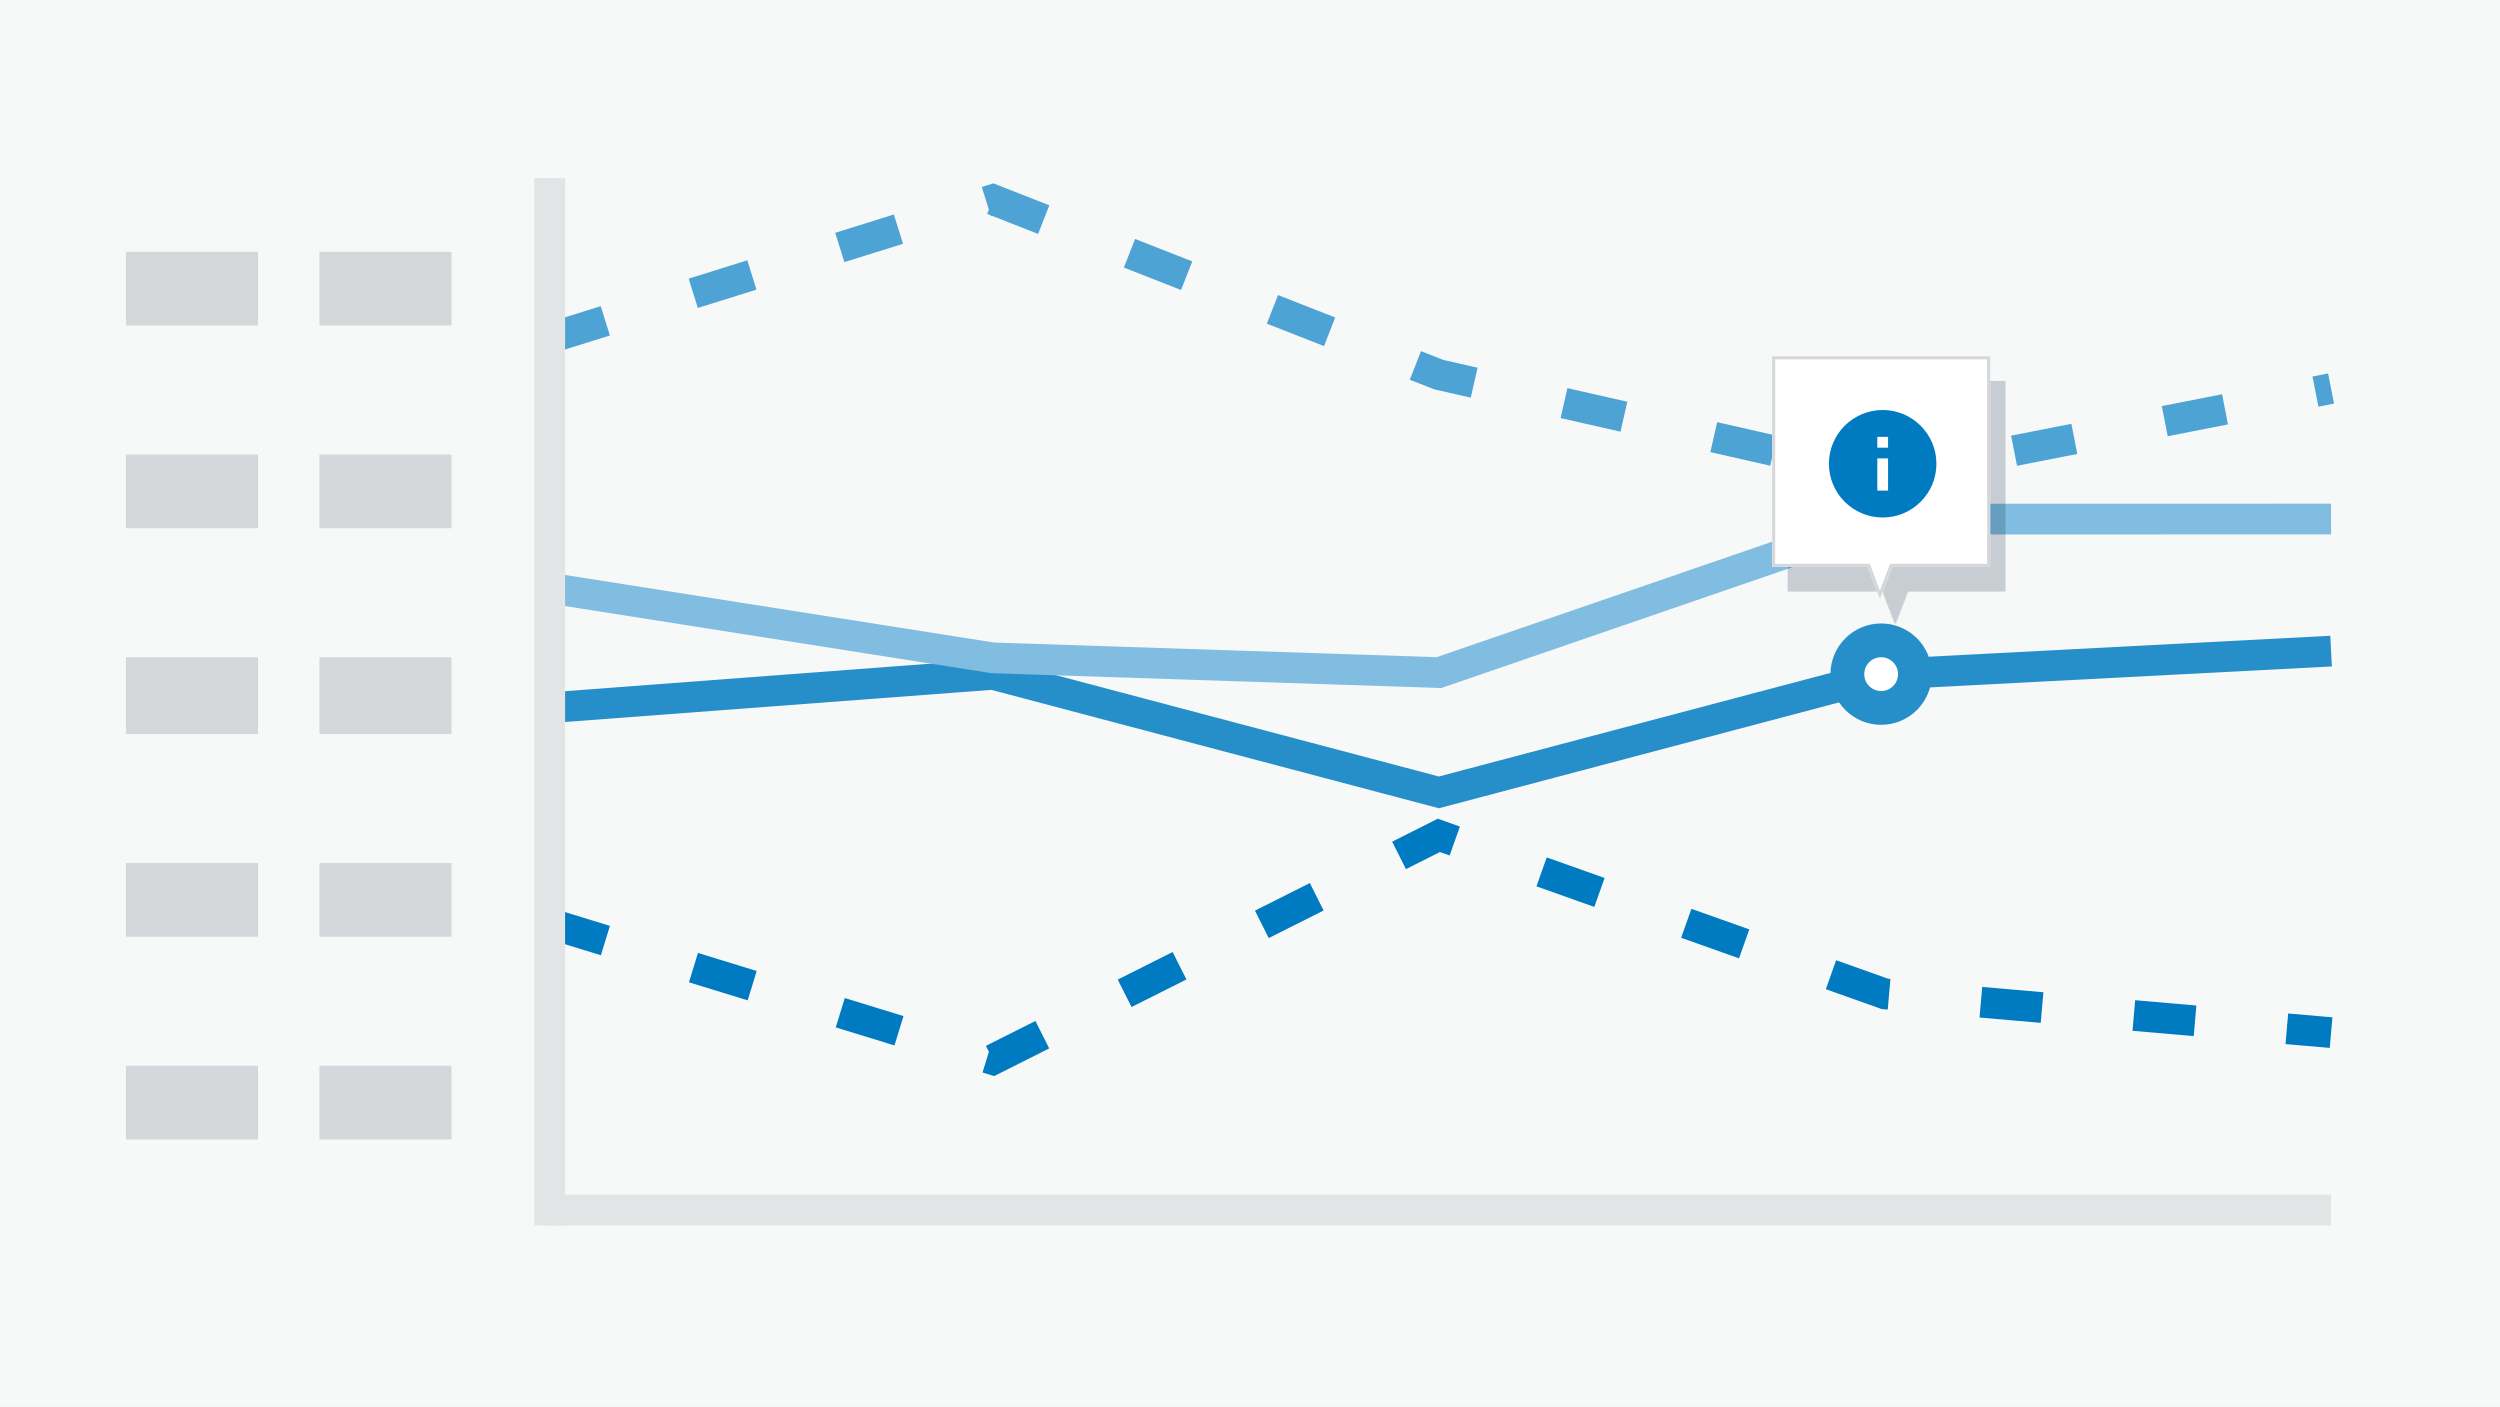
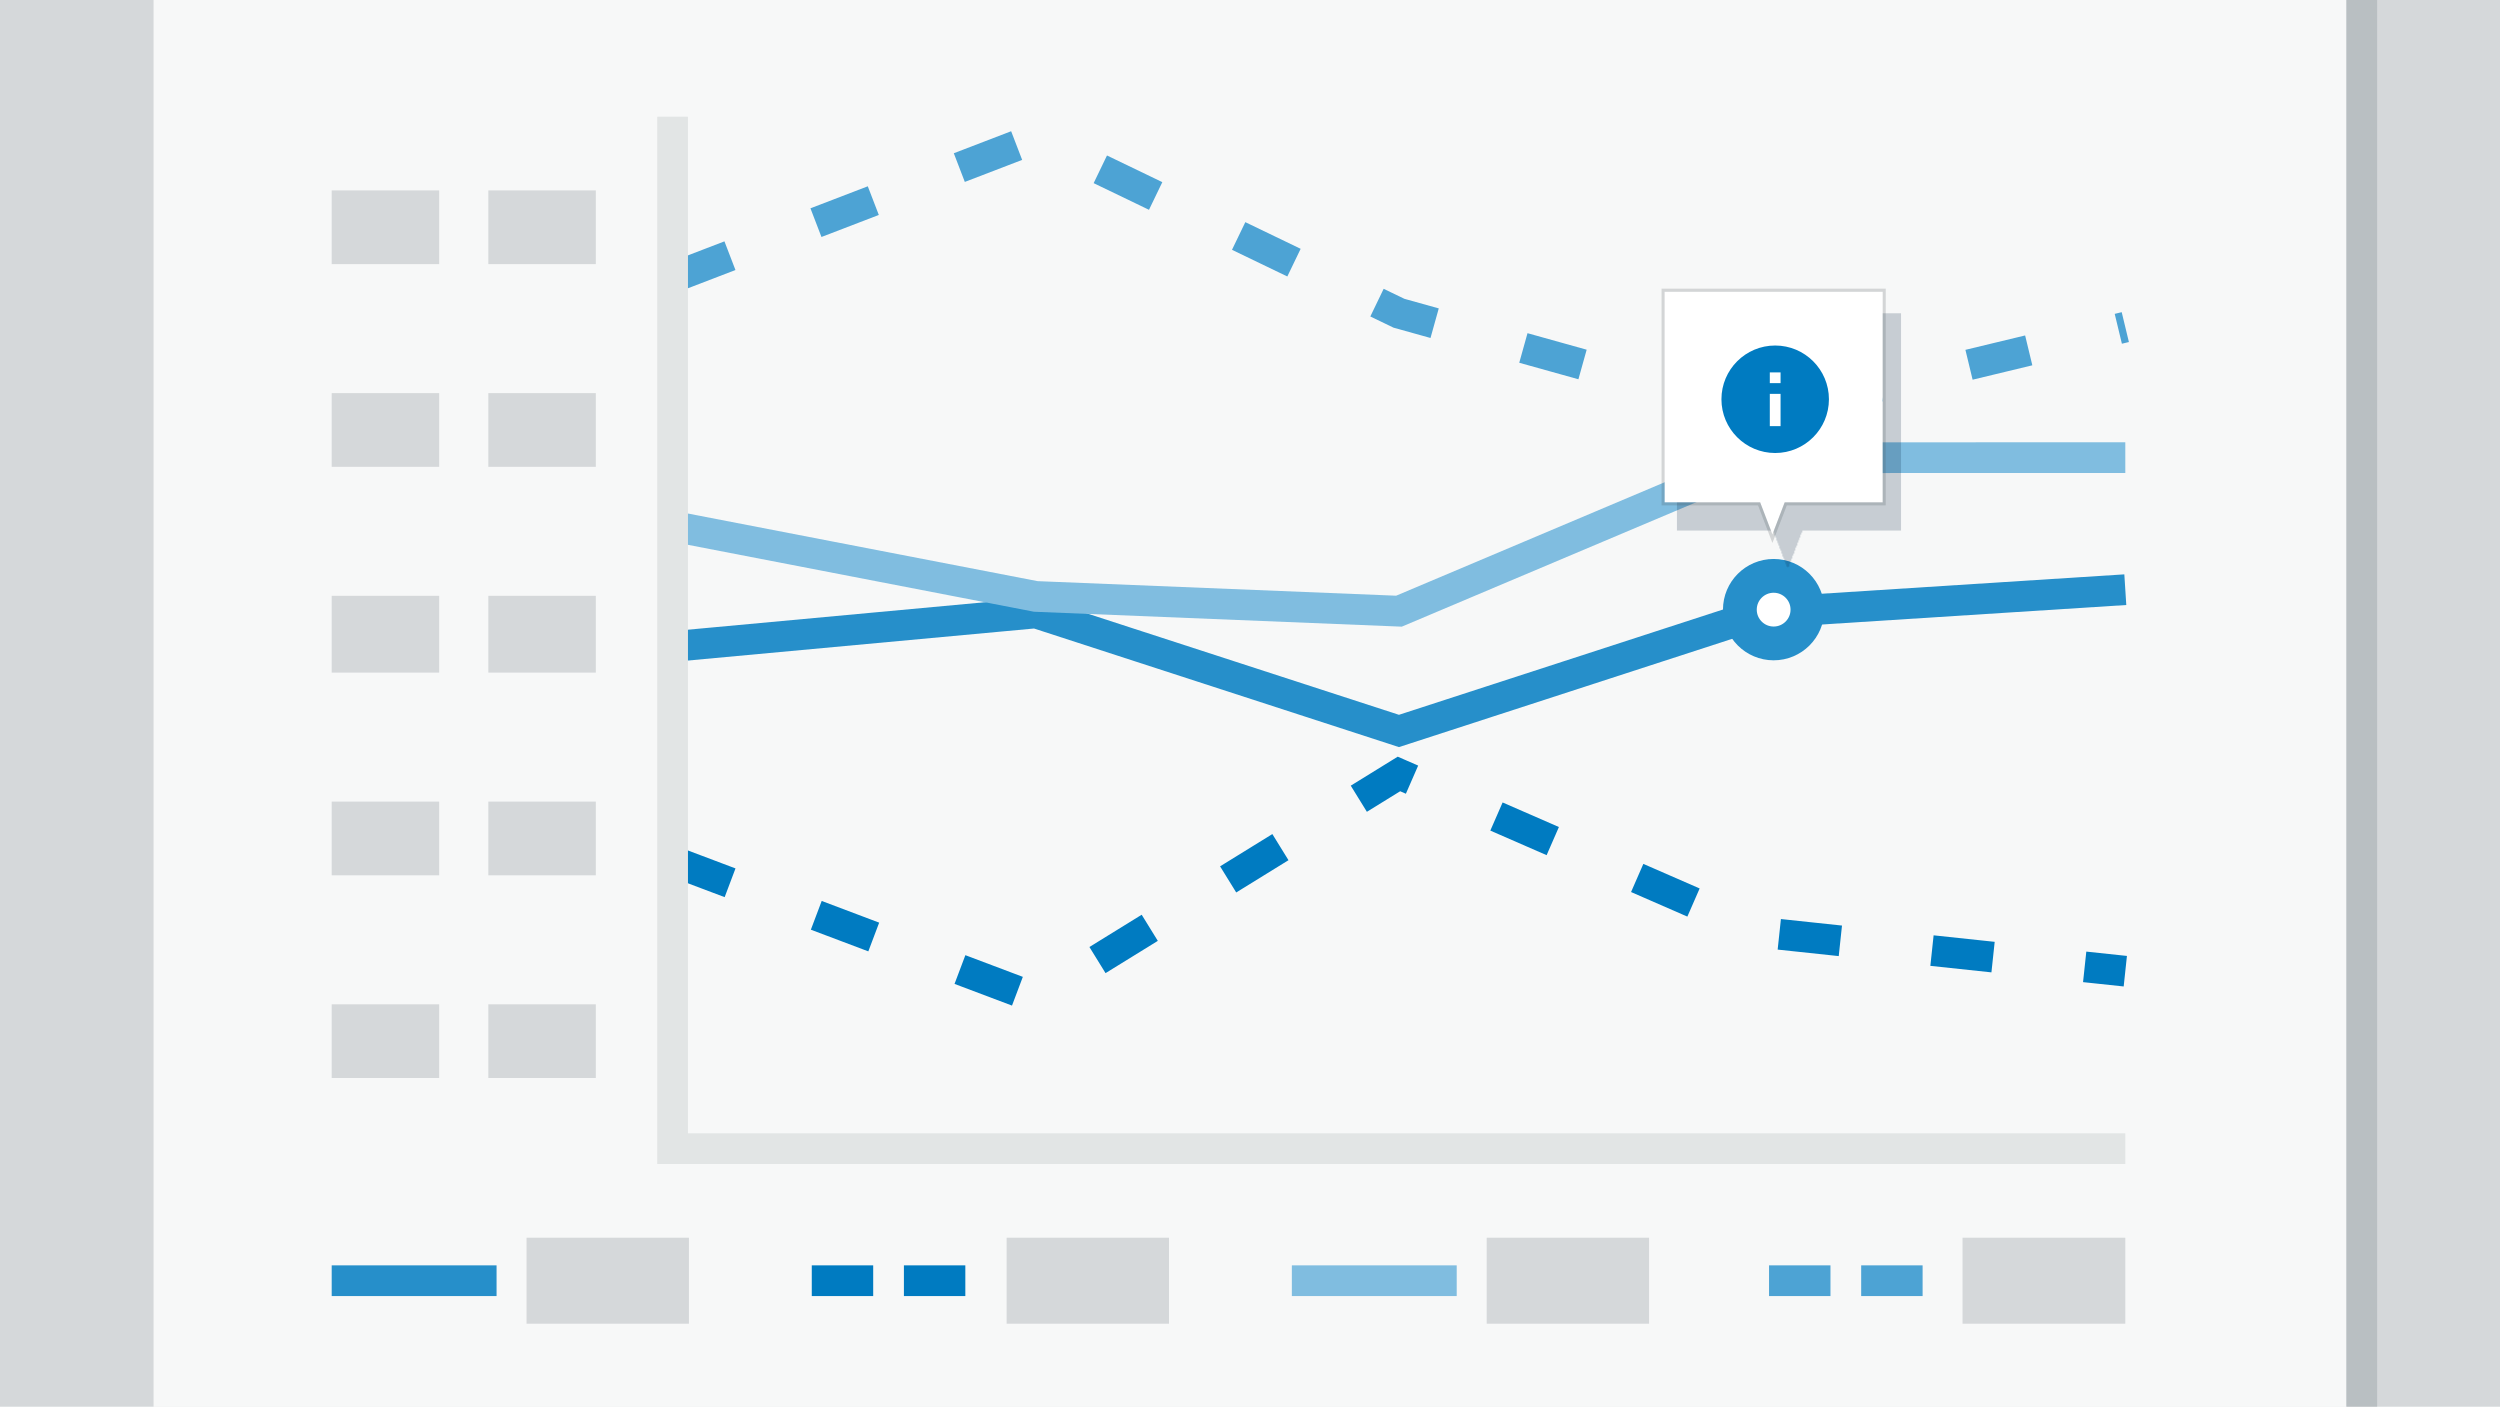
<svg xmlns="http://www.w3.org/2000/svg" width="814" height="458" viewBox="0 0 814 458" fill="none">
  <rect width="814" height="458" fill="#F7F8F8" />
-   <path d="M178 230.512L323.25 219.573L468.5 258L613.75 219.573L759 212" stroke="#268FCA" stroke-width="10" />
-   <path d="M178 191.333L323.25 214.201L468.5 219L613.75 169.031L759 169" stroke="#80BDE0" stroke-width="10" />
-   <path d="M178 110.423L323.25 65L468.5 121.991L613.75 155L759 126.505" stroke="#4DA3D4" stroke-width="10" stroke-dasharray="20 30" />
-   <path d="M178 300.374L323.25 345L468.5 272L613.75 323.62L759 336.221" stroke="#007BC1" stroke-width="10" stroke-dasharray="20 30" />
-   <line x1="178" y1="394" x2="759" y2="394" stroke="#E2E5E5" stroke-width="10" />
-   <line x1="179" y1="399" x2="179" y2="58" stroke="#E2E5E5" stroke-width="10" />
-   <rect x="104" y="82" width="43" height="24" fill="#D5D8DA" />
-   <rect x="41" y="82" width="43" height="24" fill="#D5D8DA" />
-   <rect x="104" y="214" width="43" height="25" fill="#D5D8DA" />
-   <rect x="41" y="214" width="43" height="25" fill="#D5D8DA" />
-   <rect x="104" y="148" width="43" height="24" fill="#D5D8DA" />
-   <rect x="41" y="148" width="43" height="24" fill="#D5D8DA" />
-   <rect x="104" y="281" width="43" height="24" fill="#D5D8DA" />
-   <rect x="41" y="281" width="43" height="24" fill="#D5D8DA" />
-   <rect x="104" y="347" width="43" height="24" fill="#D5D8DA" />
-   <rect x="41" y="347" width="43" height="24" fill="#D5D8DA" />
-   <circle cx="612.5" cy="219.5" r="11" fill="white" stroke="#268FCA" stroke-width="11" />
+   <path d="M219 210.512L337.25 199.573L455.5 238L573.75 199.573L692 192" stroke="#268FCA" stroke-width="10" />
+   <path d="M219 171.333L337.25 194.201L455.5 199L573.75 149.031L692 149" stroke="#80BDE0" stroke-width="10" />
+   <path d="M219 90.423L337.25 45L455.5 101.991L573.75 135L692 106.505" stroke="#4DA3D4" stroke-width="10" stroke-dasharray="20 30" />
+   <path d="M219 280.374L337.25 325L455.5 252L573.75 303.62L692 316.221" stroke="#007BC1" stroke-width="10" stroke-dasharray="20 30" />
+   <line x1="219" y1="374" x2="692" y2="374" stroke="#E2E5E5" stroke-width="10" />
+   <line x1="219" y1="379" x2="219" y2="38" stroke="#E2E5E5" stroke-width="10" />
+   <rect x="159" y="62" width="35" height="24" fill="#D5D8DA" />
+   <rect x="108" y="62" width="35" height="24" fill="#D5D8DA" />
+   <rect x="159" y="194" width="35" height="25" fill="#D5D8DA" />
+   <rect x="108" y="194" width="35" height="25" fill="#D5D8DA" />
+   <rect x="159" y="128" width="35" height="24" fill="#D5D8DA" />
+   <rect x="108" y="128" width="35" height="24" fill="#D5D8DA" />
+   <rect x="159" y="261" width="35" height="24" fill="#D5D8DA" />
+   <rect x="108" y="261" width="35" height="24" fill="#D5D8DA" />
+   <rect x="159" y="327" width="35" height="24" fill="#D5D8DA" />
+   <rect x="108" y="327" width="35" height="24" fill="#D5D8DA" />
+   <circle cx="577.5" cy="198.5" r="11" fill="white" stroke="#268FCA" stroke-width="11" />
  <g filter="url(#filter0_d)">
-     <path d="M577 116H648V184.566H616.09L612.101 195L608.112 184.566H577V116Z" fill="white" />
-     <path d="M608.112 184.066H577.5V116.5H647.5V184.066H616.09H615.746L615.623 184.387L612.101 193.6L608.579 184.387L608.457 184.066H608.112Z" stroke="#D5D8DA" />
+     <path d="M542 95H613V163.566H581.09L577.101 174L573.112 163.566H542V95Z" fill="white" />
+     <path d="M542 94.5H541.5V95V163.566V164.066H542H572.768L576.634 174.179L577.101 175.4L577.568 174.179L581.434 164.066H613H613.5V163.566V95V94.5H613H542Z" stroke="#424E54" stroke-opacity="0.2" />
  </g>
-   <path fill-rule="evenodd" clip-rule="evenodd" d="M613 133.5C603.34 133.5 595.5 141.34 595.5 151C595.5 160.66 603.34 168.5 613 168.5C622.66 168.5 630.5 160.66 630.5 151C630.5 141.34 622.66 133.5 613 133.5ZM611.25 159.75V149.25H614.75V159.75H611.25ZM611.25 142.25V145.75H614.75V142.25H611.25Z" fill="#007BC1" />
+   <path fill-rule="evenodd" clip-rule="evenodd" d="M578 112.5C568.34 112.5 560.5 120.34 560.5 130C560.5 139.66 568.34 147.5 578 147.5C587.66 147.5 595.5 139.66 595.5 130C595.5 120.34 587.66 112.5 578 112.5ZM576.25 138.75V128.25H579.75V138.75H576.25ZM576.25 121.25V124.75H579.75V121.25H576.25Z" fill="#007BC1" />
+   <line x1="108" y1="417" x2="161.682" y2="417" stroke="#268FCA" stroke-width="10" />
+   <rect x="171.443" y="403" width="52.869" height="28" fill="#D5D8DA" />
+   <line x1="264.312" y1="417" x2="317.994" y2="417" stroke="#007BC1" stroke-width="10" stroke-dasharray="20 10" />
+   <rect x="327.755" y="403" width="52.869" height="28" fill="#D5D8DA" />
+   <line x1="420.624" y1="417" x2="474.306" y2="417" stroke="#80BDE0" stroke-width="10" />
+   <rect x="484.067" y="403" width="52.869" height="28" fill="#D5D8DA" />
+   <line x1="576" y1="417" x2="629.682" y2="417" stroke="#4DA3D4" stroke-width="10" stroke-dasharray="20 10" />
+   <rect x="639" y="403" width="53" height="28" fill="#D5D8DA" />
+   <rect width="50" height="458" fill="#D5D8DA" />
+   <rect x="764" width="50" height="458" fill="#D5D8DA" />
+   <rect x="764" width="10" height="458" fill="#B9BFC2" />
  <defs>
-     <filter id="filter0_d" x="577" y="116" width="76" height="87" filterUnits="userSpaceOnUse" color-interpolation-filters="sRGB">
+     <filter id="filter0_d" x="541" y="94" width="78" height="90.8" filterUnits="userSpaceOnUse" color-interpolation-filters="sRGB">
      <feFlood flood-opacity="0" result="BackgroundImageFix" />
      <feColorMatrix in="SourceAlpha" type="matrix" values="0 0 0 0 0 0 0 0 0 0 0 0 0 0 0 0 0 0 127 0" />
      <feOffset dx="5" dy="8" />
      <feColorMatrix type="matrix" values="0 0 0 0 0.023 0 0 0 0 0.143 0 0 0 0 0.254 0 0 0 0.2 0" />
      <feBlend mode="normal" in2="BackgroundImageFix" result="effect1_dropShadow" />
      <feBlend mode="normal" in="SourceGraphic" in2="effect1_dropShadow" result="shape" />
    </filter>
  </defs>
</svg>
